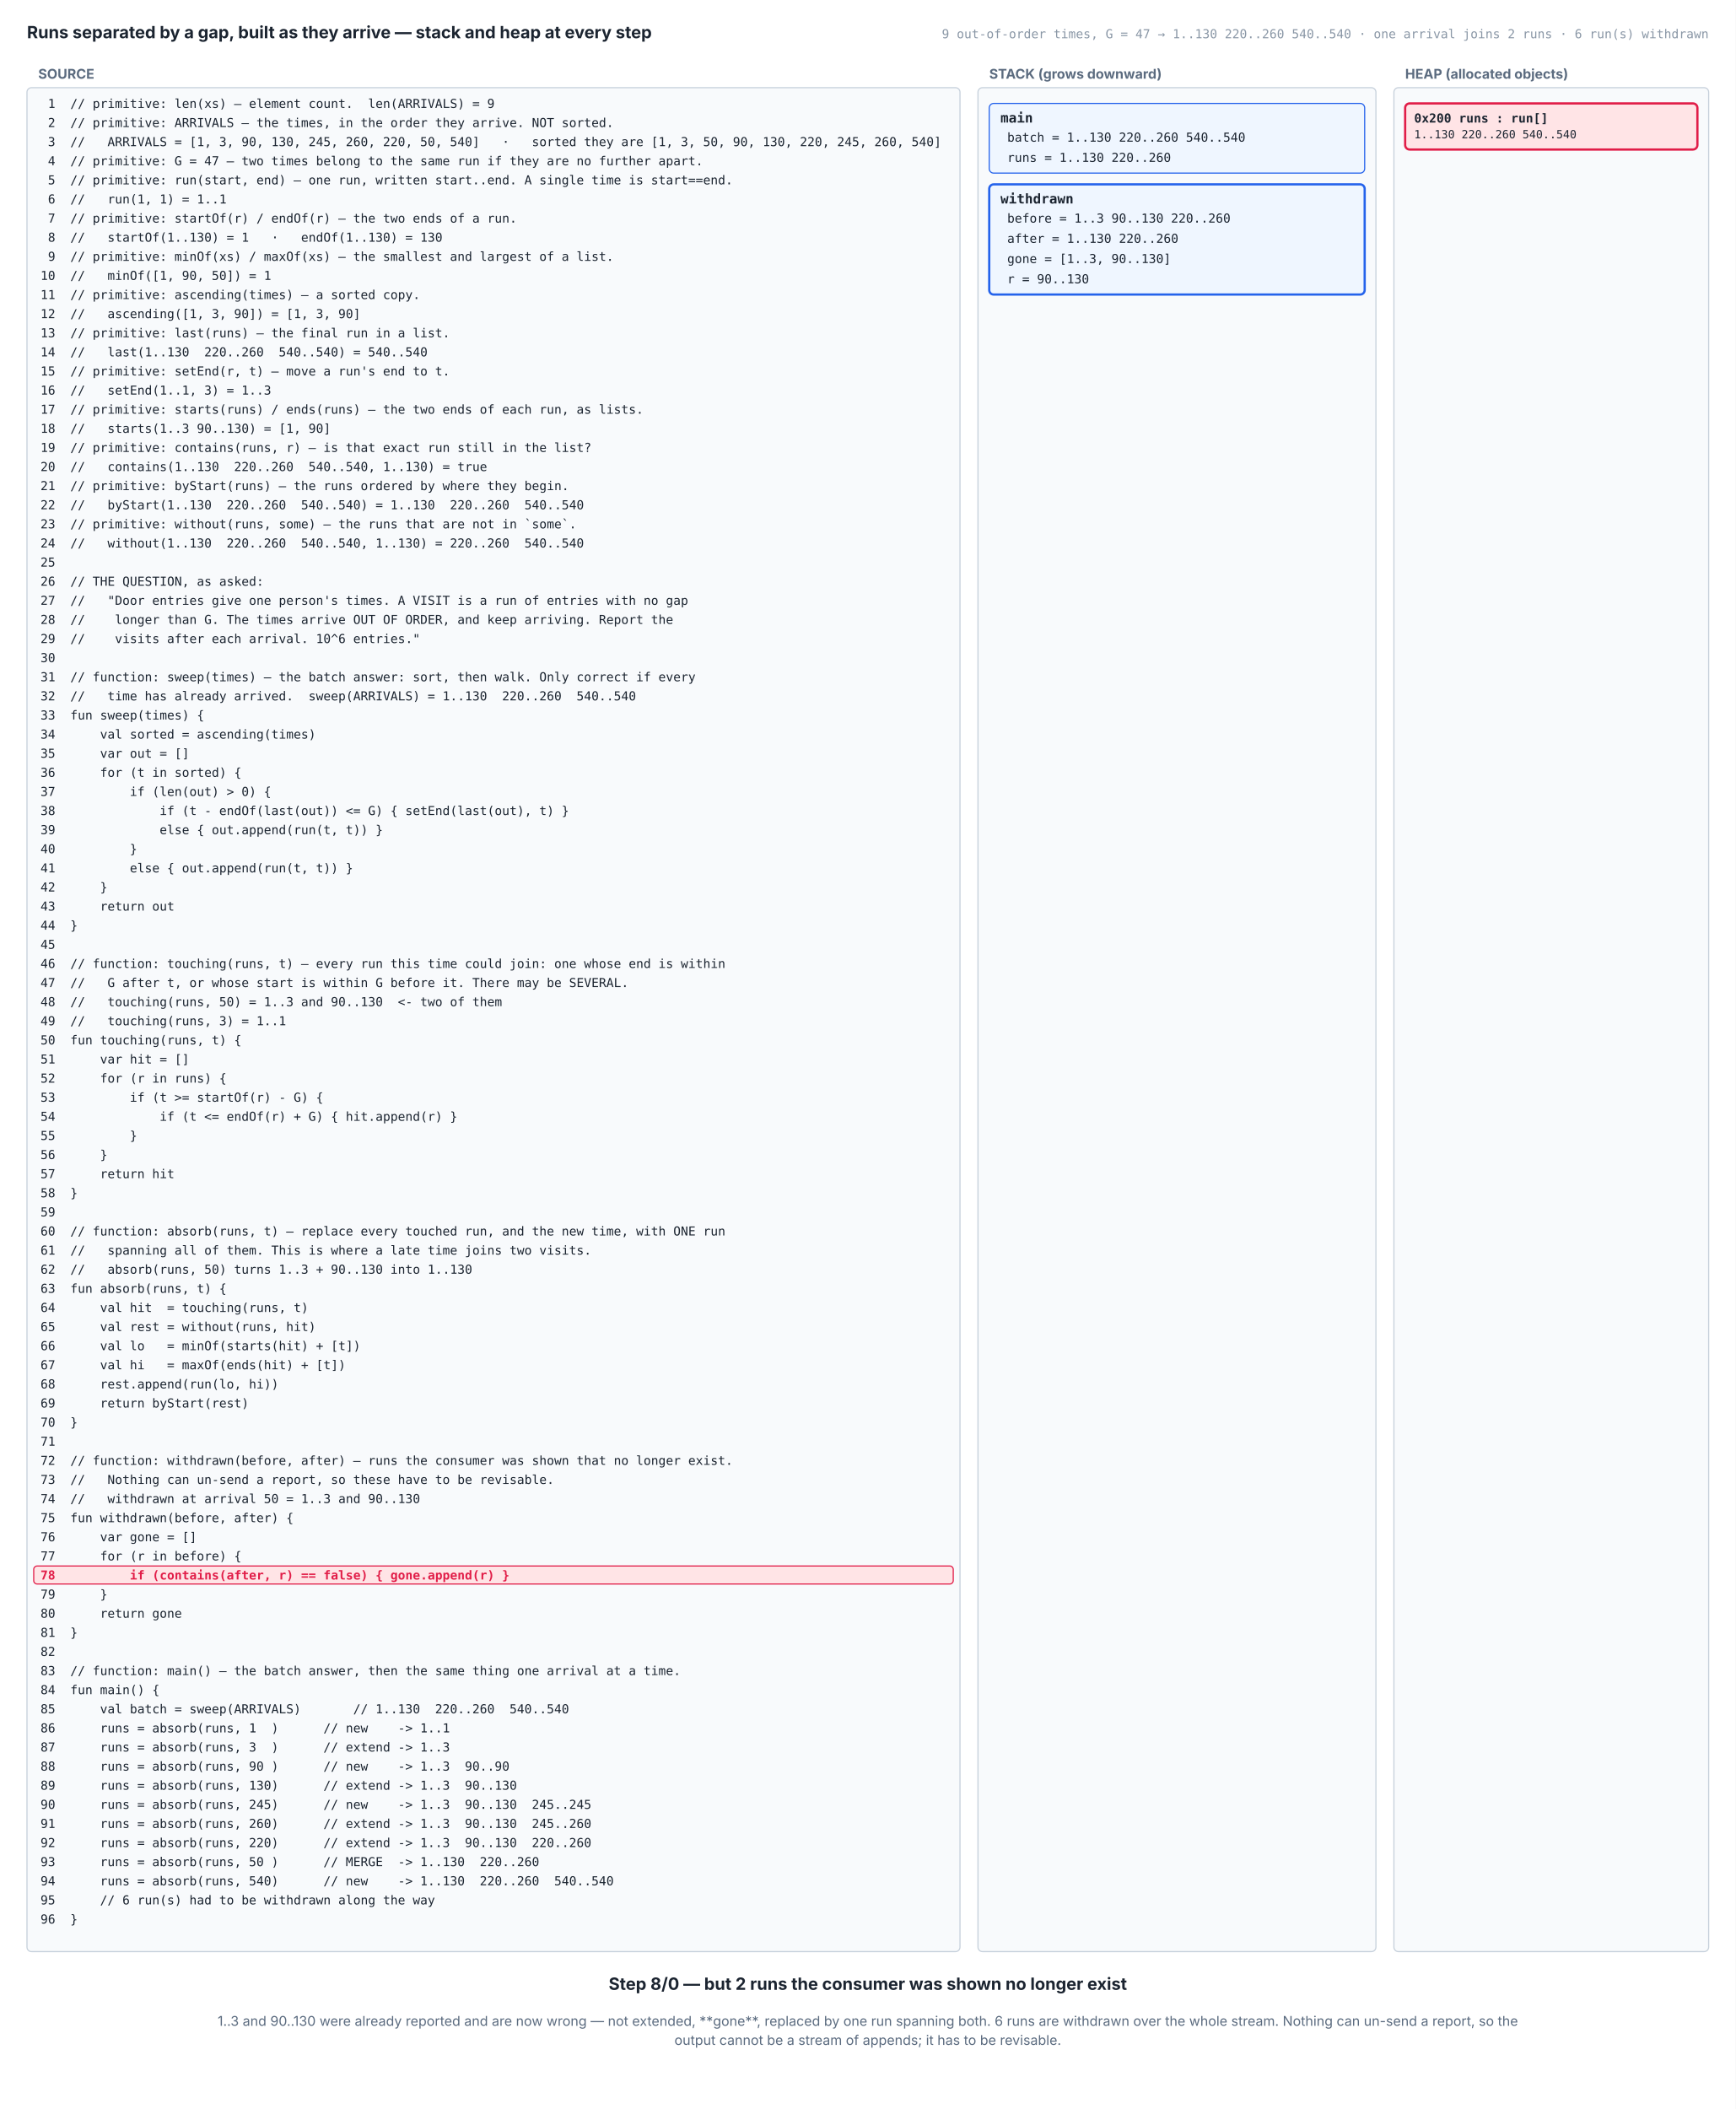
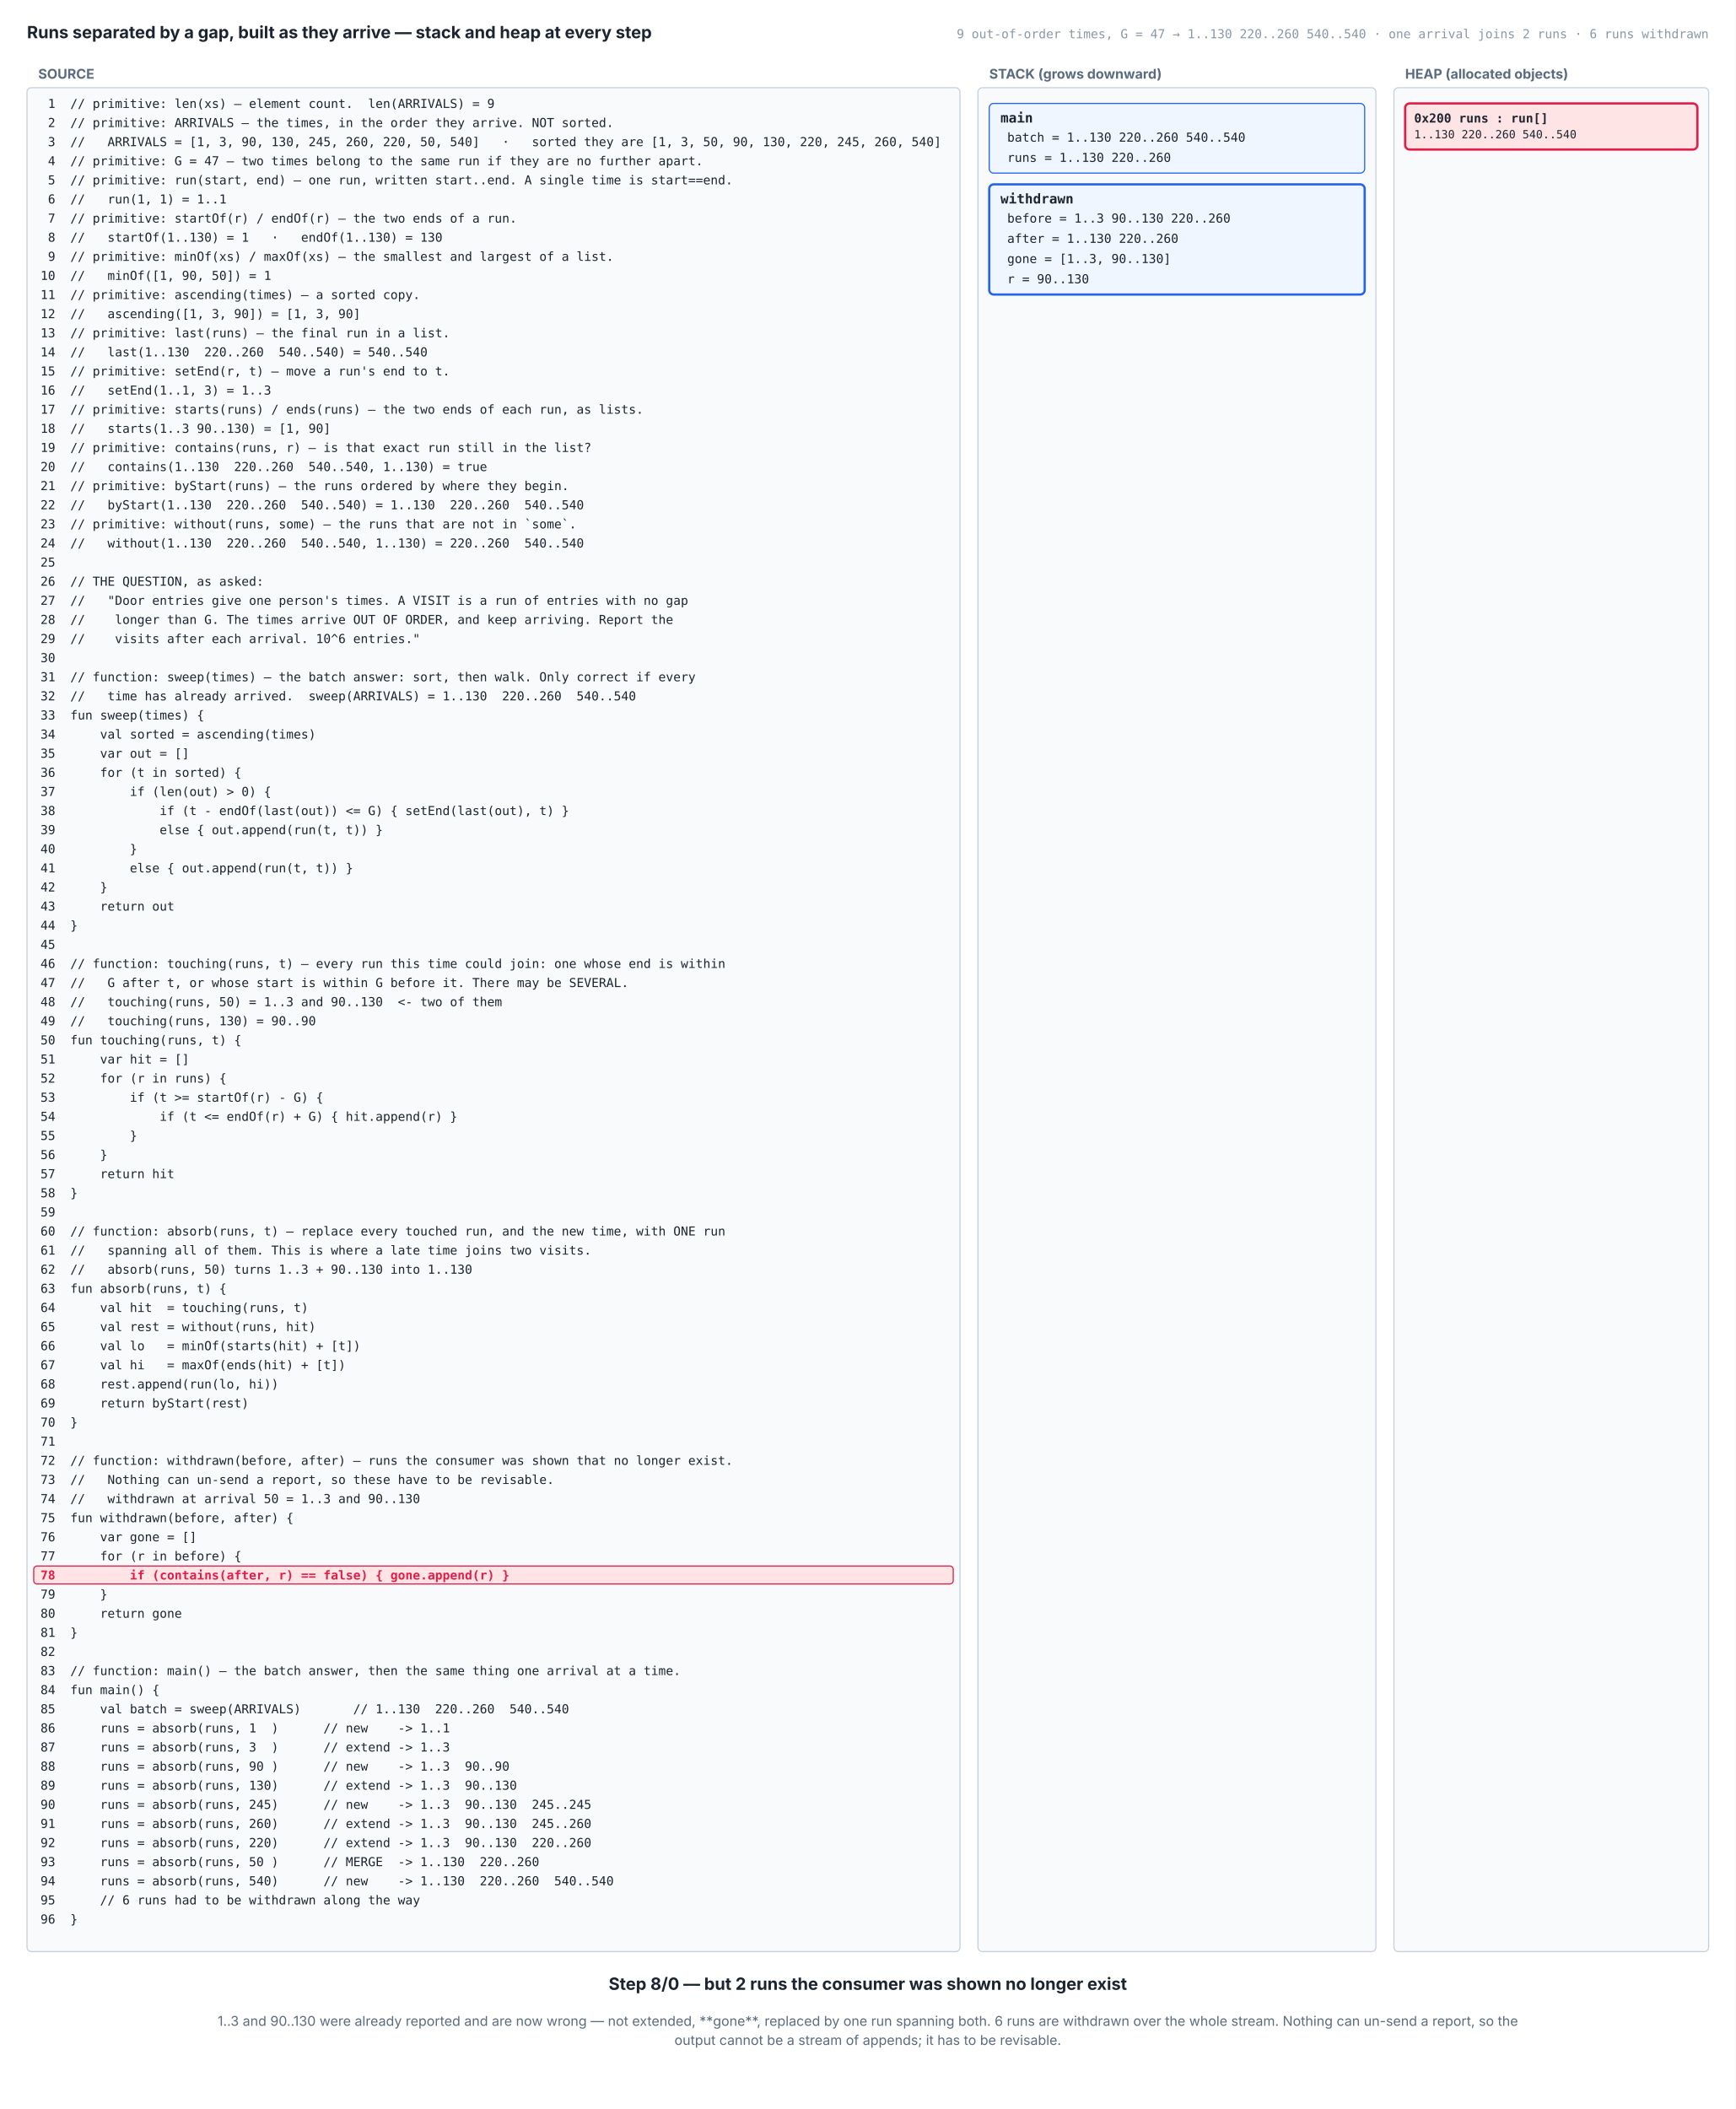
<svg xmlns="http://www.w3.org/2000/svg" viewBox="0 0 1544 1876" width="1544" height="1876" role="img" aria-label="but 2 runs the consumer was shown no longer exist">
  <rect width="1544" height="1876" fill="#ffffff" />
  <text x="24" y="34" font-family="system-ui,-apple-system,Segoe UI,sans-serif" font-size="15" font-weight="700" fill="#1b2430" text-anchor="start">Runs separated by a gap, built as they arrive — stack and heap at every step</text>
-   <text x="1520" y="34" font-family="ui-monospace,SFMono-Regular,Menlo,Consolas,monospace" font-size="11" font-weight="400" fill="#8a97a6" text-anchor="end">9 out-of-order times, G = 47 → 1..130  220..260  540..540 · one arrival joins 2 runs · 6 run(s) withdrawn</text>
+   <text x="1520" y="34" font-family="ui-monospace,SFMono-Regular,Menlo,Consolas,monospace" font-size="11" font-weight="400" fill="#8a97a6" text-anchor="end">9 out-of-order times, G = 47 → 1..130  220..260  540..540 · one arrival joins 2 runs · 6 runs withdrawn</text>
  <rect x="24" y="78" width="830" height="1658" rx="4" fill="#f8fafc" stroke="#c6d0db" stroke-width="1" />
  <text x="34" y="70" font-family="system-ui,-apple-system,Segoe UI,sans-serif" font-size="12" font-weight="700" fill="#5b6b7f" text-anchor="start">SOURCE</text>
  <text x="36" y="96" font-family="ui-monospace,SFMono-Regular,Menlo,Consolas,monospace" font-size="11" font-weight="400" fill="#1b2430" text-anchor="start" xml:space="preserve"> 1  // primitive: len(xs) — element count.  len(ARRIVALS) = 9</text>
  <text x="36" y="113" font-family="ui-monospace,SFMono-Regular,Menlo,Consolas,monospace" font-size="11" font-weight="400" fill="#1b2430" text-anchor="start" xml:space="preserve"> 2  // primitive: ARRIVALS — the times, in the order they arrive. NOT sorted.</text>
  <text x="36" y="130" font-family="ui-monospace,SFMono-Regular,Menlo,Consolas,monospace" font-size="11" font-weight="400" fill="#1b2430" text-anchor="start" xml:space="preserve"> 3  //   ARRIVALS = [1, 3, 90, 130, 245, 260, 220, 50, 540]   ·   sorted they are [1, 3, 50, 90, 130, 220, 245, 260, 540]</text>
  <text x="36" y="147" font-family="ui-monospace,SFMono-Regular,Menlo,Consolas,monospace" font-size="11" font-weight="400" fill="#1b2430" text-anchor="start" xml:space="preserve"> 4  // primitive: G = 47 — two times belong to the same run if they are no further apart.</text>
  <text x="36" y="164" font-family="ui-monospace,SFMono-Regular,Menlo,Consolas,monospace" font-size="11" font-weight="400" fill="#1b2430" text-anchor="start" xml:space="preserve"> 5  // primitive: run(start, end) — one run, written start..end. A single time is start==end.</text>
  <text x="36" y="181" font-family="ui-monospace,SFMono-Regular,Menlo,Consolas,monospace" font-size="11" font-weight="400" fill="#1b2430" text-anchor="start" xml:space="preserve"> 6  //   run(1, 1) = 1..1</text>
  <text x="36" y="198" font-family="ui-monospace,SFMono-Regular,Menlo,Consolas,monospace" font-size="11" font-weight="400" fill="#1b2430" text-anchor="start" xml:space="preserve"> 7  // primitive: startOf(r) / endOf(r) — the two ends of a run.</text>
  <text x="36" y="215" font-family="ui-monospace,SFMono-Regular,Menlo,Consolas,monospace" font-size="11" font-weight="400" fill="#1b2430" text-anchor="start" xml:space="preserve"> 8  //   startOf(1..130) = 1   ·   endOf(1..130) = 130</text>
  <text x="36" y="232" font-family="ui-monospace,SFMono-Regular,Menlo,Consolas,monospace" font-size="11" font-weight="400" fill="#1b2430" text-anchor="start" xml:space="preserve"> 9  // primitive: minOf(xs) / maxOf(xs) — the smallest and largest of a list.</text>
  <text x="36" y="249" font-family="ui-monospace,SFMono-Regular,Menlo,Consolas,monospace" font-size="11" font-weight="400" fill="#1b2430" text-anchor="start" xml:space="preserve">10  //   minOf([1, 90, 50]) = 1</text>
  <text x="36" y="266" font-family="ui-monospace,SFMono-Regular,Menlo,Consolas,monospace" font-size="11" font-weight="400" fill="#1b2430" text-anchor="start" xml:space="preserve">11  // primitive: ascending(times) — a sorted copy.</text>
  <text x="36" y="283" font-family="ui-monospace,SFMono-Regular,Menlo,Consolas,monospace" font-size="11" font-weight="400" fill="#1b2430" text-anchor="start" xml:space="preserve">12  //   ascending([1, 3, 90]) = [1, 3, 90]</text>
  <text x="36" y="300" font-family="ui-monospace,SFMono-Regular,Menlo,Consolas,monospace" font-size="11" font-weight="400" fill="#1b2430" text-anchor="start" xml:space="preserve">13  // primitive: last(runs) — the final run in a list.</text>
  <text x="36" y="317" font-family="ui-monospace,SFMono-Regular,Menlo,Consolas,monospace" font-size="11" font-weight="400" fill="#1b2430" text-anchor="start" xml:space="preserve">14  //   last(1..130  220..260  540..540) = 540..540</text>
  <text x="36" y="334" font-family="ui-monospace,SFMono-Regular,Menlo,Consolas,monospace" font-size="11" font-weight="400" fill="#1b2430" text-anchor="start" xml:space="preserve">15  // primitive: setEnd(r, t) — move a run's end to t.</text>
  <text x="36" y="351" font-family="ui-monospace,SFMono-Regular,Menlo,Consolas,monospace" font-size="11" font-weight="400" fill="#1b2430" text-anchor="start" xml:space="preserve">16  //   setEnd(1..1, 3) = 1..3</text>
  <text x="36" y="368" font-family="ui-monospace,SFMono-Regular,Menlo,Consolas,monospace" font-size="11" font-weight="400" fill="#1b2430" text-anchor="start" xml:space="preserve">17  // primitive: starts(runs) / ends(runs) — the two ends of each run, as lists.</text>
  <text x="36" y="385" font-family="ui-monospace,SFMono-Regular,Menlo,Consolas,monospace" font-size="11" font-weight="400" fill="#1b2430" text-anchor="start" xml:space="preserve">18  //   starts(1..3 90..130) = [1, 90]</text>
  <text x="36" y="402" font-family="ui-monospace,SFMono-Regular,Menlo,Consolas,monospace" font-size="11" font-weight="400" fill="#1b2430" text-anchor="start" xml:space="preserve">19  // primitive: contains(runs, r) — is that exact run still in the list?</text>
  <text x="36" y="419" font-family="ui-monospace,SFMono-Regular,Menlo,Consolas,monospace" font-size="11" font-weight="400" fill="#1b2430" text-anchor="start" xml:space="preserve">20  //   contains(1..130  220..260  540..540, 1..130) = true</text>
  <text x="36" y="436" font-family="ui-monospace,SFMono-Regular,Menlo,Consolas,monospace" font-size="11" font-weight="400" fill="#1b2430" text-anchor="start" xml:space="preserve">21  // primitive: byStart(runs) — the runs ordered by where they begin.</text>
  <text x="36" y="453" font-family="ui-monospace,SFMono-Regular,Menlo,Consolas,monospace" font-size="11" font-weight="400" fill="#1b2430" text-anchor="start" xml:space="preserve">22  //   byStart(1..130  220..260  540..540) = 1..130  220..260  540..540</text>
  <text x="36" y="470" font-family="ui-monospace,SFMono-Regular,Menlo,Consolas,monospace" font-size="11" font-weight="400" fill="#1b2430" text-anchor="start" xml:space="preserve">23  // primitive: without(runs, some) — the runs that are not in `some`.</text>
  <text x="36" y="487" font-family="ui-monospace,SFMono-Regular,Menlo,Consolas,monospace" font-size="11" font-weight="400" fill="#1b2430" text-anchor="start" xml:space="preserve">24  //   without(1..130  220..260  540..540, 1..130) = 220..260  540..540</text>
  <text x="36" y="504" font-family="ui-monospace,SFMono-Regular,Menlo,Consolas,monospace" font-size="11" font-weight="400" fill="#1b2430" text-anchor="start" xml:space="preserve">25  </text>
  <text x="36" y="521" font-family="ui-monospace,SFMono-Regular,Menlo,Consolas,monospace" font-size="11" font-weight="400" fill="#1b2430" text-anchor="start" xml:space="preserve">26  // THE QUESTION, as asked:</text>
  <text x="36" y="538" font-family="ui-monospace,SFMono-Regular,Menlo,Consolas,monospace" font-size="11" font-weight="400" fill="#1b2430" text-anchor="start" xml:space="preserve">27  //   "Door entries give one person's times. A VISIT is a run of entries with no gap</text>
  <text x="36" y="555" font-family="ui-monospace,SFMono-Regular,Menlo,Consolas,monospace" font-size="11" font-weight="400" fill="#1b2430" text-anchor="start" xml:space="preserve">28  //    longer than G. The times arrive OUT OF ORDER, and keep arriving. Report the</text>
  <text x="36" y="572" font-family="ui-monospace,SFMono-Regular,Menlo,Consolas,monospace" font-size="11" font-weight="400" fill="#1b2430" text-anchor="start" xml:space="preserve">29  //    visits after each arrival. 10^6 entries."</text>
  <text x="36" y="589" font-family="ui-monospace,SFMono-Regular,Menlo,Consolas,monospace" font-size="11" font-weight="400" fill="#1b2430" text-anchor="start" xml:space="preserve">30  </text>
  <text x="36" y="606" font-family="ui-monospace,SFMono-Regular,Menlo,Consolas,monospace" font-size="11" font-weight="400" fill="#1b2430" text-anchor="start" xml:space="preserve">31  // function: sweep(times) — the batch answer: sort, then walk. Only correct if every</text>
  <text x="36" y="623" font-family="ui-monospace,SFMono-Regular,Menlo,Consolas,monospace" font-size="11" font-weight="400" fill="#1b2430" text-anchor="start" xml:space="preserve">32  //   time has already arrived.  sweep(ARRIVALS) = 1..130  220..260  540..540</text>
  <text x="36" y="640" font-family="ui-monospace,SFMono-Regular,Menlo,Consolas,monospace" font-size="11" font-weight="400" fill="#1b2430" text-anchor="start" xml:space="preserve">33  fun sweep(times) {</text>
  <text x="36" y="657" font-family="ui-monospace,SFMono-Regular,Menlo,Consolas,monospace" font-size="11" font-weight="400" fill="#1b2430" text-anchor="start" xml:space="preserve">34      val sorted = ascending(times)</text>
  <text x="36" y="674" font-family="ui-monospace,SFMono-Regular,Menlo,Consolas,monospace" font-size="11" font-weight="400" fill="#1b2430" text-anchor="start" xml:space="preserve">35      var out = []</text>
  <text x="36" y="691" font-family="ui-monospace,SFMono-Regular,Menlo,Consolas,monospace" font-size="11" font-weight="400" fill="#1b2430" text-anchor="start" xml:space="preserve">36      for (t in sorted) {</text>
  <text x="36" y="708" font-family="ui-monospace,SFMono-Regular,Menlo,Consolas,monospace" font-size="11" font-weight="400" fill="#1b2430" text-anchor="start" xml:space="preserve">37          if (len(out) &gt; 0) {</text>
  <text x="36" y="725" font-family="ui-monospace,SFMono-Regular,Menlo,Consolas,monospace" font-size="11" font-weight="400" fill="#1b2430" text-anchor="start" xml:space="preserve">38              if (t - endOf(last(out)) &lt;= G) { setEnd(last(out), t) }</text>
  <text x="36" y="742" font-family="ui-monospace,SFMono-Regular,Menlo,Consolas,monospace" font-size="11" font-weight="400" fill="#1b2430" text-anchor="start" xml:space="preserve">39              else { out.append(run(t, t)) }</text>
  <text x="36" y="759" font-family="ui-monospace,SFMono-Regular,Menlo,Consolas,monospace" font-size="11" font-weight="400" fill="#1b2430" text-anchor="start" xml:space="preserve">40          }</text>
  <text x="36" y="776" font-family="ui-monospace,SFMono-Regular,Menlo,Consolas,monospace" font-size="11" font-weight="400" fill="#1b2430" text-anchor="start" xml:space="preserve">41          else { out.append(run(t, t)) }</text>
  <text x="36" y="793" font-family="ui-monospace,SFMono-Regular,Menlo,Consolas,monospace" font-size="11" font-weight="400" fill="#1b2430" text-anchor="start" xml:space="preserve">42      }</text>
  <text x="36" y="810" font-family="ui-monospace,SFMono-Regular,Menlo,Consolas,monospace" font-size="11" font-weight="400" fill="#1b2430" text-anchor="start" xml:space="preserve">43      return out</text>
  <text x="36" y="827" font-family="ui-monospace,SFMono-Regular,Menlo,Consolas,monospace" font-size="11" font-weight="400" fill="#1b2430" text-anchor="start" xml:space="preserve">44  }</text>
  <text x="36" y="844" font-family="ui-monospace,SFMono-Regular,Menlo,Consolas,monospace" font-size="11" font-weight="400" fill="#1b2430" text-anchor="start" xml:space="preserve">45  </text>
  <text x="36" y="861" font-family="ui-monospace,SFMono-Regular,Menlo,Consolas,monospace" font-size="11" font-weight="400" fill="#1b2430" text-anchor="start" xml:space="preserve">46  // function: touching(runs, t) — every run this time could join: one whose end is within</text>
  <text x="36" y="878" font-family="ui-monospace,SFMono-Regular,Menlo,Consolas,monospace" font-size="11" font-weight="400" fill="#1b2430" text-anchor="start" xml:space="preserve">47  //   G after t, or whose start is within G before it. There may be SEVERAL.</text>
  <text x="36" y="895" font-family="ui-monospace,SFMono-Regular,Menlo,Consolas,monospace" font-size="11" font-weight="400" fill="#1b2430" text-anchor="start" xml:space="preserve">48  //   touching(runs, 50) = 1..3 and 90..130  &lt;- two of them</text>
-   <text x="36" y="912" font-family="ui-monospace,SFMono-Regular,Menlo,Consolas,monospace" font-size="11" font-weight="400" fill="#1b2430" text-anchor="start" xml:space="preserve">49  //   touching(runs, 3) = 1..1</text>
+   <text x="36" y="912" font-family="ui-monospace,SFMono-Regular,Menlo,Consolas,monospace" font-size="11" font-weight="400" fill="#1b2430" text-anchor="start" xml:space="preserve">49  //   touching(runs, 130) = 90..90</text>
  <text x="36" y="929" font-family="ui-monospace,SFMono-Regular,Menlo,Consolas,monospace" font-size="11" font-weight="400" fill="#1b2430" text-anchor="start" xml:space="preserve">50  fun touching(runs, t) {</text>
  <text x="36" y="946" font-family="ui-monospace,SFMono-Regular,Menlo,Consolas,monospace" font-size="11" font-weight="400" fill="#1b2430" text-anchor="start" xml:space="preserve">51      var hit = []</text>
  <text x="36" y="963" font-family="ui-monospace,SFMono-Regular,Menlo,Consolas,monospace" font-size="11" font-weight="400" fill="#1b2430" text-anchor="start" xml:space="preserve">52      for (r in runs) {</text>
  <text x="36" y="980" font-family="ui-monospace,SFMono-Regular,Menlo,Consolas,monospace" font-size="11" font-weight="400" fill="#1b2430" text-anchor="start" xml:space="preserve">53          if (t &gt;= startOf(r) - G) {</text>
  <text x="36" y="997" font-family="ui-monospace,SFMono-Regular,Menlo,Consolas,monospace" font-size="11" font-weight="400" fill="#1b2430" text-anchor="start" xml:space="preserve">54              if (t &lt;= endOf(r) + G) { hit.append(r) }</text>
  <text x="36" y="1014" font-family="ui-monospace,SFMono-Regular,Menlo,Consolas,monospace" font-size="11" font-weight="400" fill="#1b2430" text-anchor="start" xml:space="preserve">55          }</text>
  <text x="36" y="1031" font-family="ui-monospace,SFMono-Regular,Menlo,Consolas,monospace" font-size="11" font-weight="400" fill="#1b2430" text-anchor="start" xml:space="preserve">56      }</text>
  <text x="36" y="1048" font-family="ui-monospace,SFMono-Regular,Menlo,Consolas,monospace" font-size="11" font-weight="400" fill="#1b2430" text-anchor="start" xml:space="preserve">57      return hit</text>
  <text x="36" y="1065" font-family="ui-monospace,SFMono-Regular,Menlo,Consolas,monospace" font-size="11" font-weight="400" fill="#1b2430" text-anchor="start" xml:space="preserve">58  }</text>
  <text x="36" y="1082" font-family="ui-monospace,SFMono-Regular,Menlo,Consolas,monospace" font-size="11" font-weight="400" fill="#1b2430" text-anchor="start" xml:space="preserve">59  </text>
  <text x="36" y="1099" font-family="ui-monospace,SFMono-Regular,Menlo,Consolas,monospace" font-size="11" font-weight="400" fill="#1b2430" text-anchor="start" xml:space="preserve">60  // function: absorb(runs, t) — replace every touched run, and the new time, with ONE run</text>
  <text x="36" y="1116" font-family="ui-monospace,SFMono-Regular,Menlo,Consolas,monospace" font-size="11" font-weight="400" fill="#1b2430" text-anchor="start" xml:space="preserve">61  //   spanning all of them. This is where a late time joins two visits.</text>
  <text x="36" y="1133" font-family="ui-monospace,SFMono-Regular,Menlo,Consolas,monospace" font-size="11" font-weight="400" fill="#1b2430" text-anchor="start" xml:space="preserve">62  //   absorb(runs, 50) turns 1..3 + 90..130 into 1..130</text>
  <text x="36" y="1150" font-family="ui-monospace,SFMono-Regular,Menlo,Consolas,monospace" font-size="11" font-weight="400" fill="#1b2430" text-anchor="start" xml:space="preserve">63  fun absorb(runs, t) {</text>
  <text x="36" y="1167" font-family="ui-monospace,SFMono-Regular,Menlo,Consolas,monospace" font-size="11" font-weight="400" fill="#1b2430" text-anchor="start" xml:space="preserve">64      val hit  = touching(runs, t)</text>
  <text x="36" y="1184" font-family="ui-monospace,SFMono-Regular,Menlo,Consolas,monospace" font-size="11" font-weight="400" fill="#1b2430" text-anchor="start" xml:space="preserve">65      val rest = without(runs, hit)</text>
  <text x="36" y="1201" font-family="ui-monospace,SFMono-Regular,Menlo,Consolas,monospace" font-size="11" font-weight="400" fill="#1b2430" text-anchor="start" xml:space="preserve">66      val lo   = minOf(starts(hit) + [t])</text>
  <text x="36" y="1218" font-family="ui-monospace,SFMono-Regular,Menlo,Consolas,monospace" font-size="11" font-weight="400" fill="#1b2430" text-anchor="start" xml:space="preserve">67      val hi   = maxOf(ends(hit) + [t])</text>
  <text x="36" y="1235" font-family="ui-monospace,SFMono-Regular,Menlo,Consolas,monospace" font-size="11" font-weight="400" fill="#1b2430" text-anchor="start" xml:space="preserve">68      rest.append(run(lo, hi))</text>
  <text x="36" y="1252" font-family="ui-monospace,SFMono-Regular,Menlo,Consolas,monospace" font-size="11" font-weight="400" fill="#1b2430" text-anchor="start" xml:space="preserve">69      return byStart(rest)</text>
  <text x="36" y="1269" font-family="ui-monospace,SFMono-Regular,Menlo,Consolas,monospace" font-size="11" font-weight="400" fill="#1b2430" text-anchor="start" xml:space="preserve">70  }</text>
  <text x="36" y="1286" font-family="ui-monospace,SFMono-Regular,Menlo,Consolas,monospace" font-size="11" font-weight="400" fill="#1b2430" text-anchor="start" xml:space="preserve">71  </text>
  <text x="36" y="1303" font-family="ui-monospace,SFMono-Regular,Menlo,Consolas,monospace" font-size="11" font-weight="400" fill="#1b2430" text-anchor="start" xml:space="preserve">72  // function: withdrawn(before, after) — runs the consumer was shown that no longer exist.</text>
  <text x="36" y="1320" font-family="ui-monospace,SFMono-Regular,Menlo,Consolas,monospace" font-size="11" font-weight="400" fill="#1b2430" text-anchor="start" xml:space="preserve">73  //   Nothing can un-send a report, so these have to be revisable.</text>
  <text x="36" y="1337" font-family="ui-monospace,SFMono-Regular,Menlo,Consolas,monospace" font-size="11" font-weight="400" fill="#1b2430" text-anchor="start" xml:space="preserve">74  //   withdrawn at arrival 50 = 1..3 and 90..130</text>
  <text x="36" y="1354" font-family="ui-monospace,SFMono-Regular,Menlo,Consolas,monospace" font-size="11" font-weight="400" fill="#1b2430" text-anchor="start" xml:space="preserve">75  fun withdrawn(before, after) {</text>
  <text x="36" y="1371" font-family="ui-monospace,SFMono-Regular,Menlo,Consolas,monospace" font-size="11" font-weight="400" fill="#1b2430" text-anchor="start" xml:space="preserve">76      var gone = []</text>
  <text x="36" y="1388" font-family="ui-monospace,SFMono-Regular,Menlo,Consolas,monospace" font-size="11" font-weight="400" fill="#1b2430" text-anchor="start" xml:space="preserve">77      for (r in before) {</text>
  <rect x="30" y="1393" width="818" height="16" rx="3" fill="#ffe4e6" stroke="#e11d48" stroke-width="1" />
  <text x="36" y="1405" font-family="ui-monospace,SFMono-Regular,Menlo,Consolas,monospace" font-size="11" font-weight="700" fill="#e11d48" text-anchor="start" xml:space="preserve">78          if (contains(after, r) == false) { gone.append(r) }</text>
  <text x="36" y="1422" font-family="ui-monospace,SFMono-Regular,Menlo,Consolas,monospace" font-size="11" font-weight="400" fill="#1b2430" text-anchor="start" xml:space="preserve">79      }</text>
  <text x="36" y="1439" font-family="ui-monospace,SFMono-Regular,Menlo,Consolas,monospace" font-size="11" font-weight="400" fill="#1b2430" text-anchor="start" xml:space="preserve">80      return gone</text>
  <text x="36" y="1456" font-family="ui-monospace,SFMono-Regular,Menlo,Consolas,monospace" font-size="11" font-weight="400" fill="#1b2430" text-anchor="start" xml:space="preserve">81  }</text>
  <text x="36" y="1473" font-family="ui-monospace,SFMono-Regular,Menlo,Consolas,monospace" font-size="11" font-weight="400" fill="#1b2430" text-anchor="start" xml:space="preserve">82  </text>
  <text x="36" y="1490" font-family="ui-monospace,SFMono-Regular,Menlo,Consolas,monospace" font-size="11" font-weight="400" fill="#1b2430" text-anchor="start" xml:space="preserve">83  // function: main() — the batch answer, then the same thing one arrival at a time.</text>
  <text x="36" y="1507" font-family="ui-monospace,SFMono-Regular,Menlo,Consolas,monospace" font-size="11" font-weight="400" fill="#1b2430" text-anchor="start" xml:space="preserve">84  fun main() {</text>
  <text x="36" y="1524" font-family="ui-monospace,SFMono-Regular,Menlo,Consolas,monospace" font-size="11" font-weight="400" fill="#1b2430" text-anchor="start" xml:space="preserve">85      val batch = sweep(ARRIVALS)       // 1..130  220..260  540..540</text>
  <text x="36" y="1541" font-family="ui-monospace,SFMono-Regular,Menlo,Consolas,monospace" font-size="11" font-weight="400" fill="#1b2430" text-anchor="start" xml:space="preserve">86      runs = absorb(runs, 1  )      // new    -&gt; 1..1</text>
  <text x="36" y="1558" font-family="ui-monospace,SFMono-Regular,Menlo,Consolas,monospace" font-size="11" font-weight="400" fill="#1b2430" text-anchor="start" xml:space="preserve">87      runs = absorb(runs, 3  )      // extend -&gt; 1..3</text>
  <text x="36" y="1575" font-family="ui-monospace,SFMono-Regular,Menlo,Consolas,monospace" font-size="11" font-weight="400" fill="#1b2430" text-anchor="start" xml:space="preserve">88      runs = absorb(runs, 90 )      // new    -&gt; 1..3  90..90</text>
  <text x="36" y="1592" font-family="ui-monospace,SFMono-Regular,Menlo,Consolas,monospace" font-size="11" font-weight="400" fill="#1b2430" text-anchor="start" xml:space="preserve">89      runs = absorb(runs, 130)      // extend -&gt; 1..3  90..130</text>
  <text x="36" y="1609" font-family="ui-monospace,SFMono-Regular,Menlo,Consolas,monospace" font-size="11" font-weight="400" fill="#1b2430" text-anchor="start" xml:space="preserve">90      runs = absorb(runs, 245)      // new    -&gt; 1..3  90..130  245..245</text>
  <text x="36" y="1626" font-family="ui-monospace,SFMono-Regular,Menlo,Consolas,monospace" font-size="11" font-weight="400" fill="#1b2430" text-anchor="start" xml:space="preserve">91      runs = absorb(runs, 260)      // extend -&gt; 1..3  90..130  245..260</text>
  <text x="36" y="1643" font-family="ui-monospace,SFMono-Regular,Menlo,Consolas,monospace" font-size="11" font-weight="400" fill="#1b2430" text-anchor="start" xml:space="preserve">92      runs = absorb(runs, 220)      // extend -&gt; 1..3  90..130  220..260</text>
  <text x="36" y="1660" font-family="ui-monospace,SFMono-Regular,Menlo,Consolas,monospace" font-size="11" font-weight="400" fill="#1b2430" text-anchor="start" xml:space="preserve">93      runs = absorb(runs, 50 )      // MERGE  -&gt; 1..130  220..260</text>
  <text x="36" y="1677" font-family="ui-monospace,SFMono-Regular,Menlo,Consolas,monospace" font-size="11" font-weight="400" fill="#1b2430" text-anchor="start" xml:space="preserve">94      runs = absorb(runs, 540)      // new    -&gt; 1..130  220..260  540..540</text>
-   <text x="36" y="1694" font-family="ui-monospace,SFMono-Regular,Menlo,Consolas,monospace" font-size="11" font-weight="400" fill="#1b2430" text-anchor="start" xml:space="preserve">95      // 6 run(s) had to be withdrawn along the way</text>
+   <text x="36" y="1694" font-family="ui-monospace,SFMono-Regular,Menlo,Consolas,monospace" font-size="11" font-weight="400" fill="#1b2430" text-anchor="start" xml:space="preserve">95      // 6 runs had to be withdrawn along the way</text>
  <text x="36" y="1711" font-family="ui-monospace,SFMono-Regular,Menlo,Consolas,monospace" font-size="11" font-weight="400" fill="#1b2430" text-anchor="start" xml:space="preserve">96  }</text>
  <rect x="870" y="78" width="354" height="1658" rx="4" fill="#f8fafc" stroke="#c6d0db" stroke-width="1" />
  <text x="880" y="70" font-family="system-ui,-apple-system,Segoe UI,sans-serif" font-size="12" font-weight="700" fill="#5b6b7f" text-anchor="start">STACK  (grows downward)</text>
  <rect x="880" y="92" width="334" height="62" rx="4" fill="#eff6ff" stroke="#2563eb" stroke-width="1" />
  <text x="890" y="109" font-family="ui-monospace,SFMono-Regular,Menlo,Consolas,monospace" font-size="12" font-weight="700" fill="#1b2430" text-anchor="start">main</text>
  <text x="896" y="126" font-family="ui-monospace,SFMono-Regular,Menlo,Consolas,monospace" font-size="11" font-weight="400" fill="#1b2430" text-anchor="start">batch = 1..130  220..260  540..540</text>
  <text x="896" y="144" font-family="ui-monospace,SFMono-Regular,Menlo,Consolas,monospace" font-size="11" font-weight="400" fill="#1b2430" text-anchor="start">runs = 1..130  220..260</text>
  <rect x="880" y="164" width="334" height="98" rx="4" fill="#eff6ff" stroke="#2563eb" stroke-width="2" />
  <text x="890" y="181" font-family="ui-monospace,SFMono-Regular,Menlo,Consolas,monospace" font-size="12" font-weight="700" fill="#1b2430" text-anchor="start">withdrawn</text>
  <text x="896" y="198" font-family="ui-monospace,SFMono-Regular,Menlo,Consolas,monospace" font-size="11" font-weight="400" fill="#1b2430" text-anchor="start">before = 1..3  90..130  220..260</text>
  <text x="896" y="216" font-family="ui-monospace,SFMono-Regular,Menlo,Consolas,monospace" font-size="11" font-weight="400" fill="#1b2430" text-anchor="start">after = 1..130  220..260</text>
  <text x="896" y="234" font-family="ui-monospace,SFMono-Regular,Menlo,Consolas,monospace" font-size="11" font-weight="400" fill="#1b2430" text-anchor="start">gone = [1..3, 90..130]</text>
  <text x="896" y="252" font-family="ui-monospace,SFMono-Regular,Menlo,Consolas,monospace" font-size="11" font-weight="400" fill="#1b2430" text-anchor="start">r = 90..130</text>
  <rect x="1240" y="78" width="280" height="1658" rx="4" fill="#f8fafc" stroke="#c6d0db" stroke-width="1" />
  <text x="1250" y="70" font-family="system-ui,-apple-system,Segoe UI,sans-serif" font-size="12" font-weight="700" fill="#5b6b7f" text-anchor="start">HEAP  (allocated objects)</text>
  <rect x="1250" y="92" width="260" height="41" rx="4" fill="#ffe4e6" stroke="#e11d48" stroke-width="2" />
  <text x="1258" y="109" font-family="ui-monospace,SFMono-Regular,Menlo,Consolas,monospace" font-size="11" font-weight="700" fill="#1b2430" text-anchor="start">0x200  runs : run[]</text>
  <text x="1258" y="123" font-family="ui-monospace,SFMono-Regular,Menlo,Consolas,monospace" font-size="10" font-weight="400" fill="#1b2430" text-anchor="start">1..130  220..260  540..540</text>
  <text x="772" y="1770" font-family="system-ui,-apple-system,Segoe UI,sans-serif" font-size="15" font-weight="700" fill="#1b2430" text-anchor="middle">Step 8/0 — but 2 runs the consumer was shown no longer exist</text>
  <text x="772" y="1802" font-family="system-ui,-apple-system,Segoe UI,sans-serif" font-size="12" font-weight="400" fill="#5b6b7f" text-anchor="middle">1..3 and 90..130 were already reported and are now wrong — not extended, **gone**, replaced by one run spanning both. 6 runs are withdrawn over the whole stream. Nothing can un-send a report, so the</text>
  <text x="772" y="1819" font-family="system-ui,-apple-system,Segoe UI,sans-serif" font-size="12" font-weight="400" fill="#5b6b7f" text-anchor="middle">output cannot be a stream of appends; it has to be revisable.</text>
</svg>
